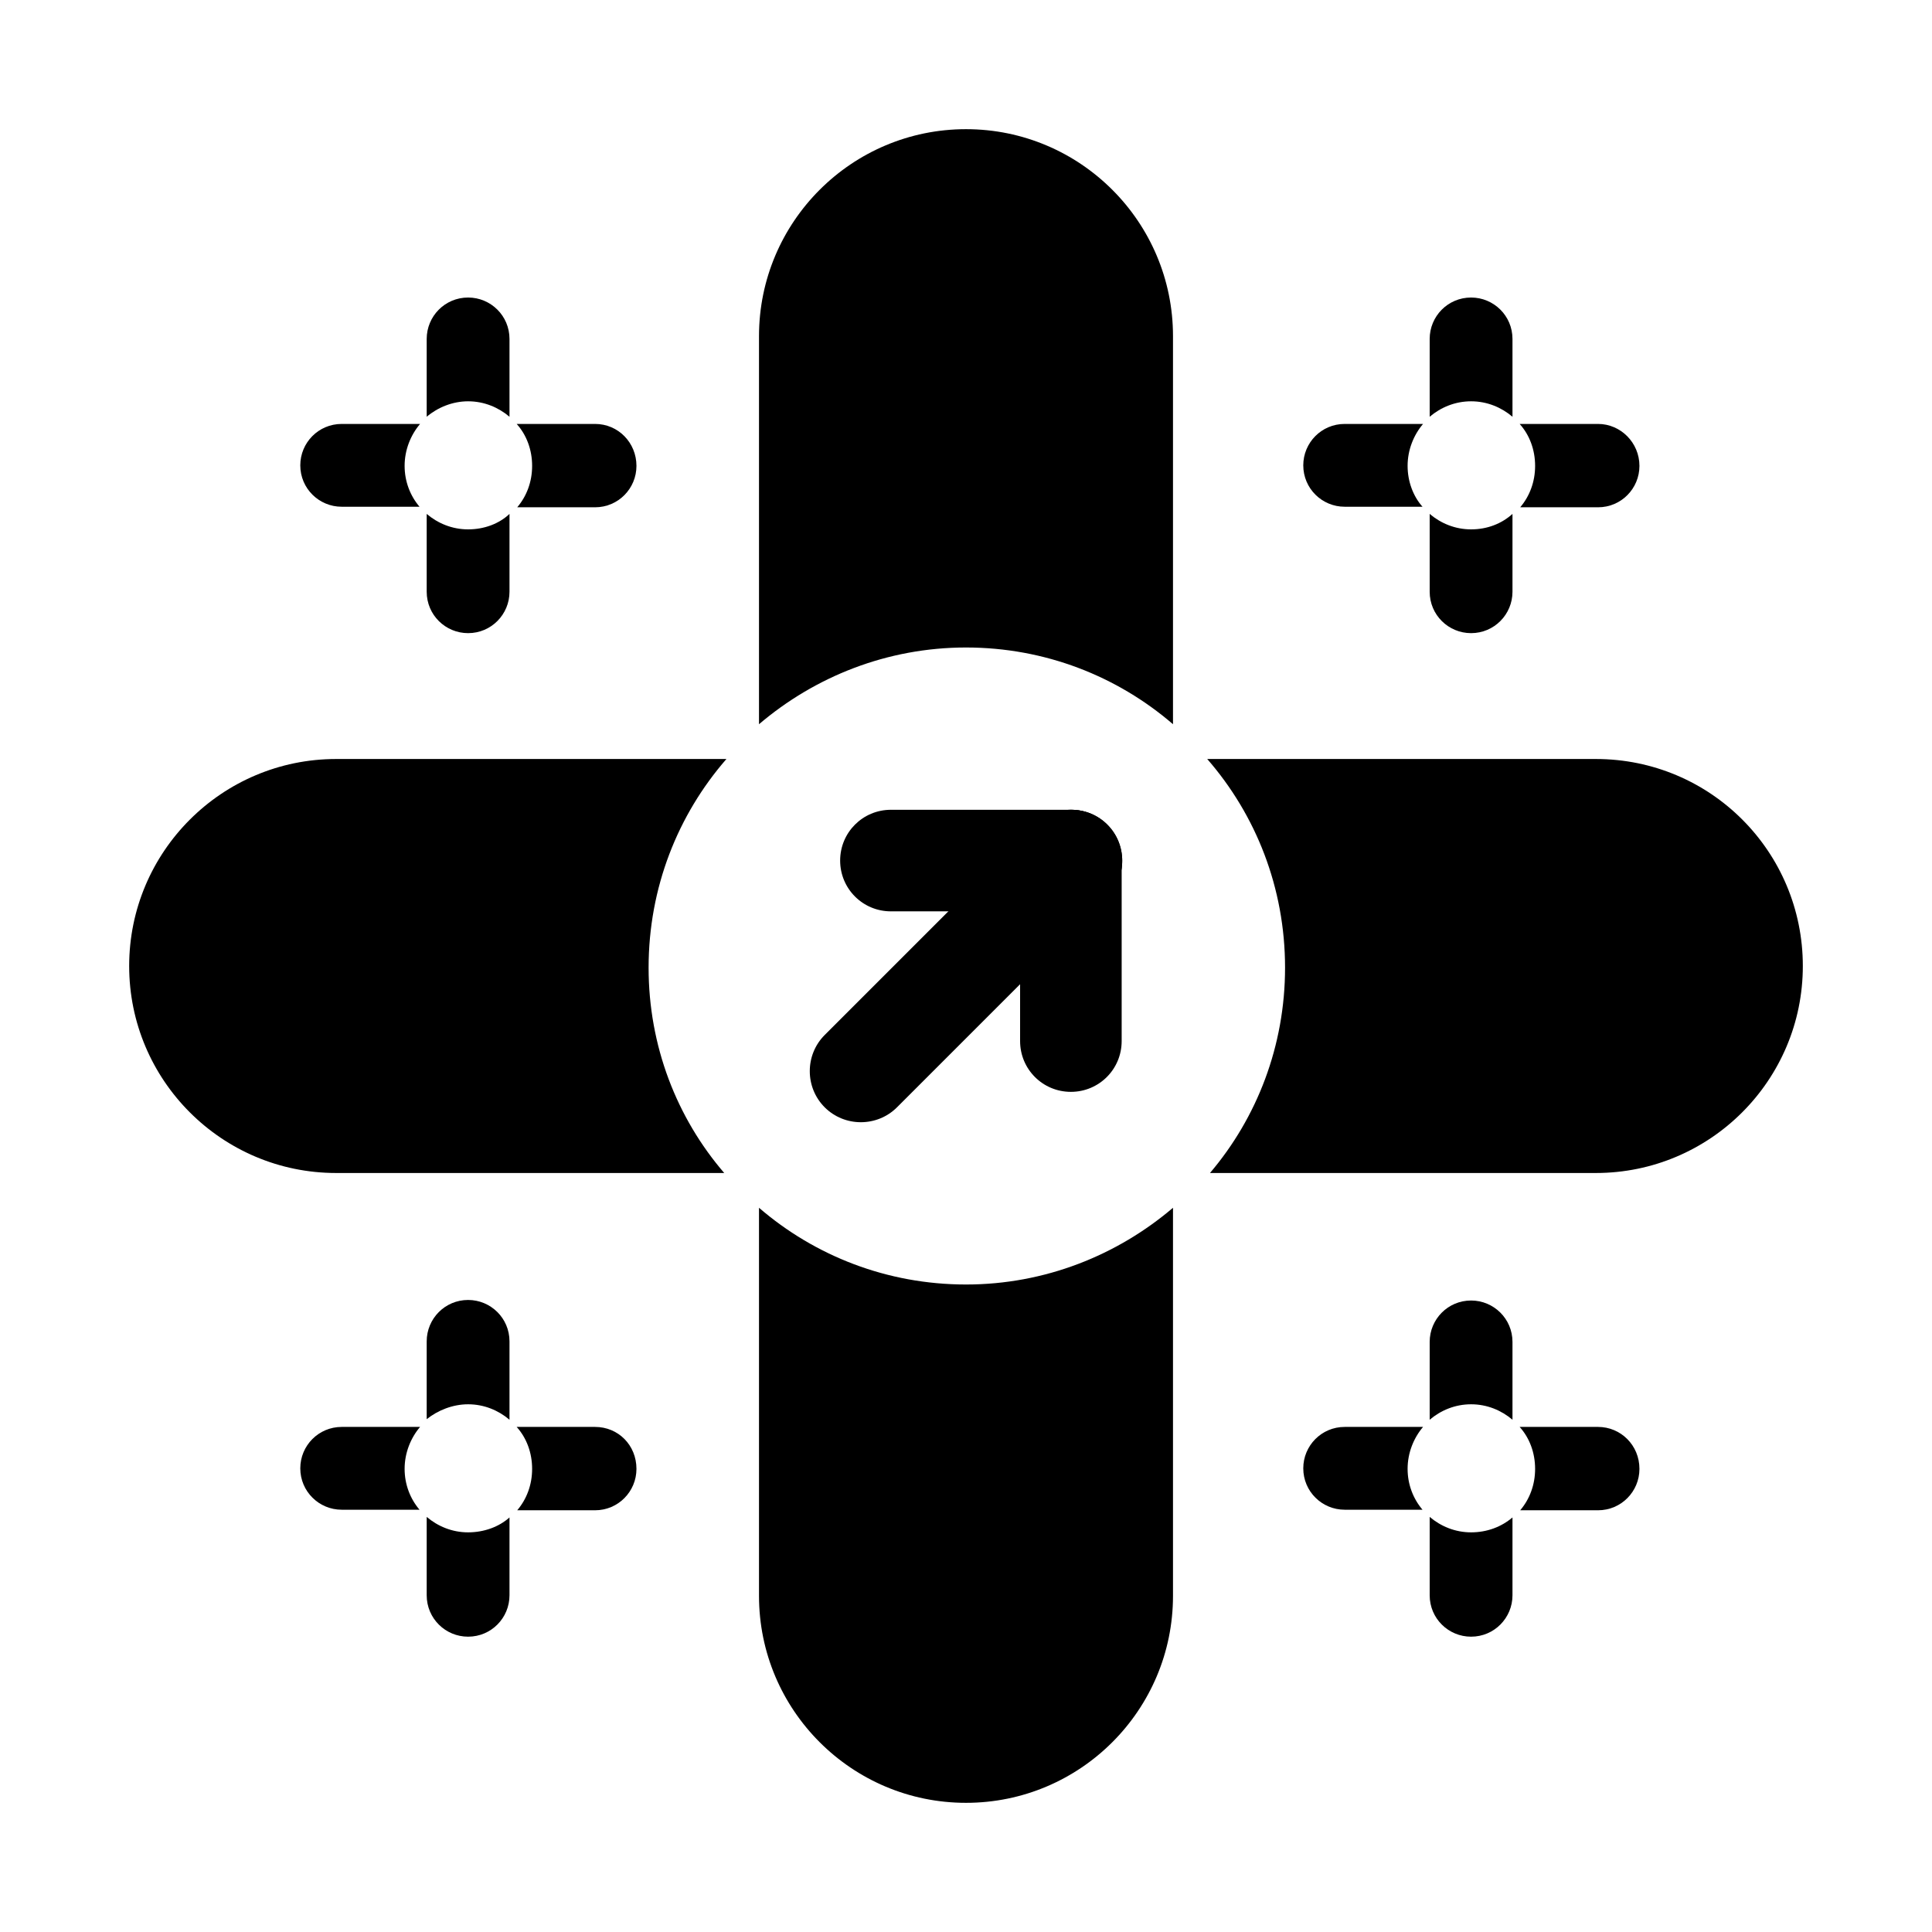
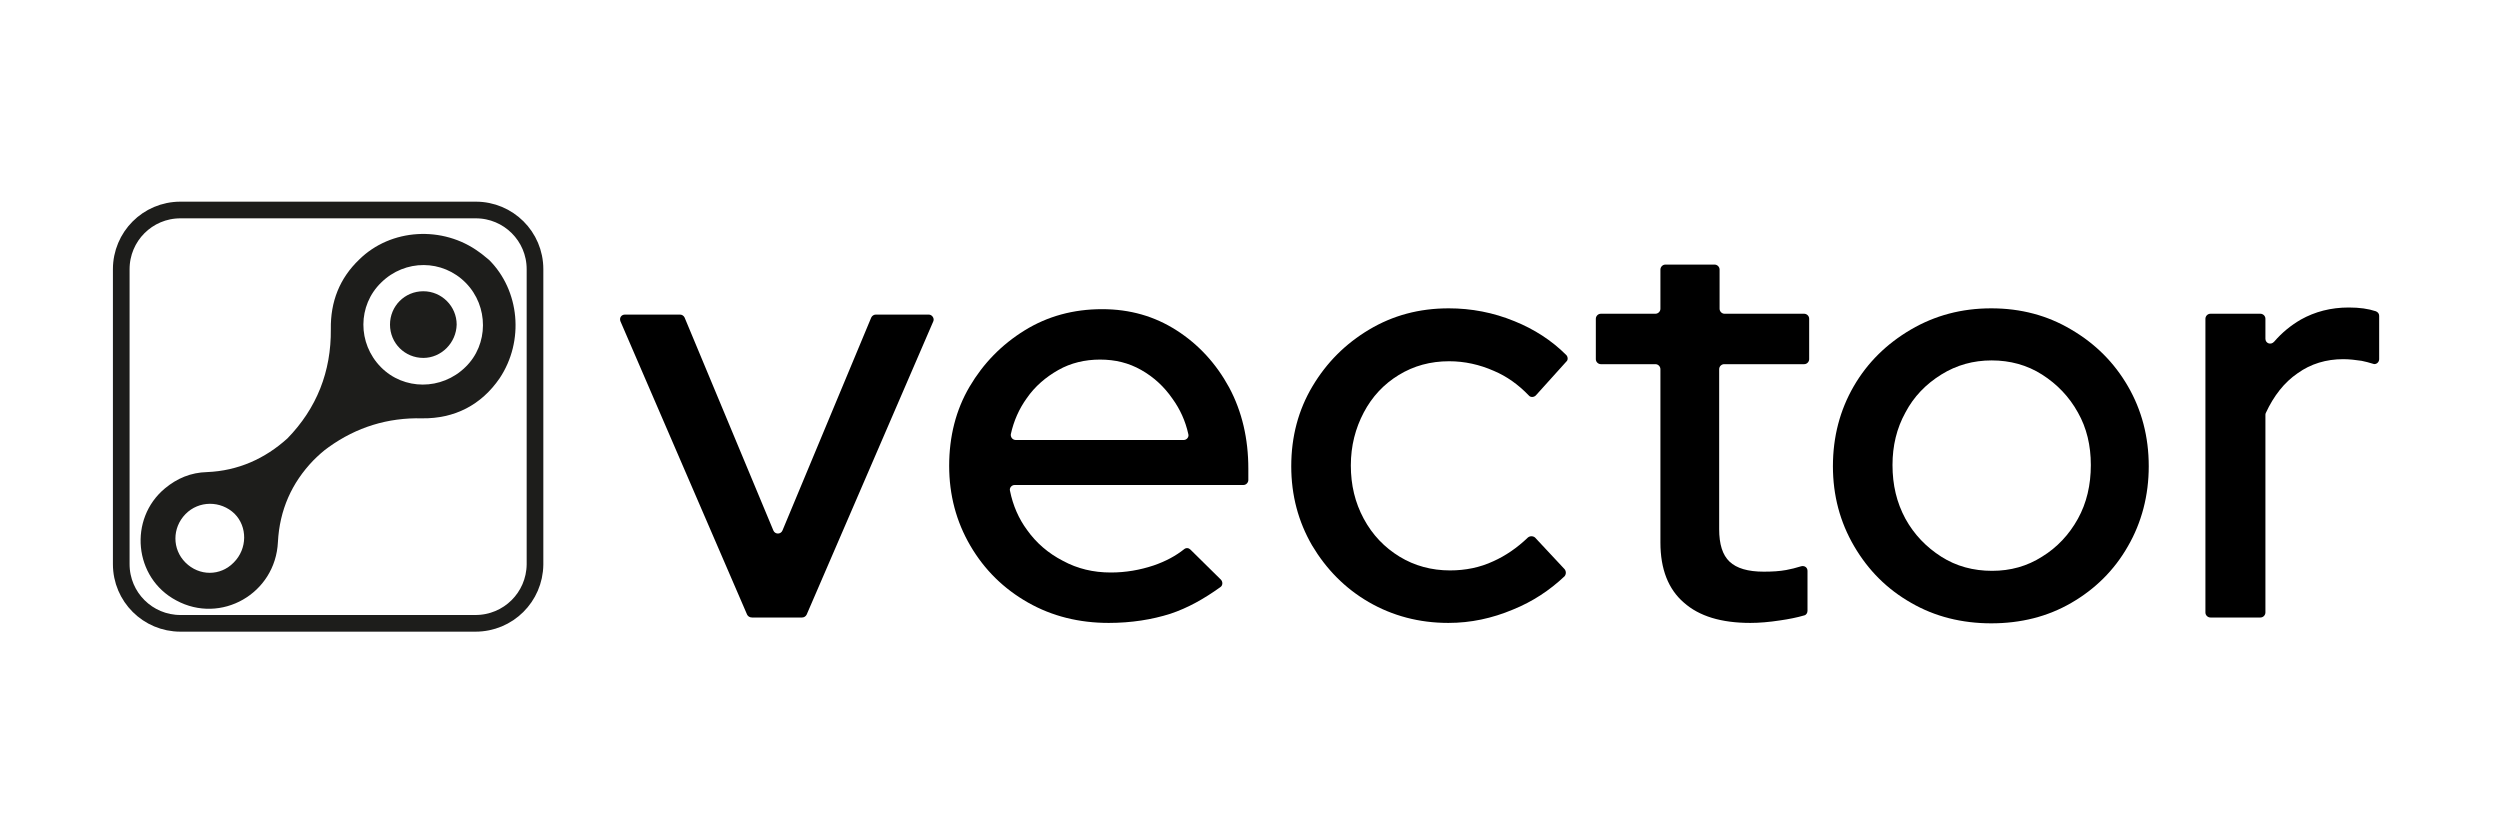
- <svg xmlns="http://www.w3.org/2000/svg" version="1.1" id="Layer_1" x="0px" y="0px" viewBox="0 0 350 350" style="enable-background:new 0 0 350 350;" xml:space="preserve">
+ <svg xmlns="http://www.w3.org/2000/svg" version="1.1" id="Layer_1" x="0px" y="0px" viewBox="0 0 600 200" style="enable-background:new 0 0 600 200;" xml:space="preserve">
+   <style type="text/css">
+ 	.st0{fill:#1D1D1B;}
+ 	.st1{fill:none;stroke:#1D1D1B;stroke-width:4;stroke-miterlimit:10;}
+ </style>
  <g>
    <g>
-       <g>
-         <g>
-           <path d="M266.5,254.4c2.9,0,5.5,1.1,7.5,2.8v-14.1c0-4.2-3.4-7.5-7.5-7.5h0c-4.2,0-7.5,3.4-7.5,7.5v14.1      C261,255.5,263.6,254.4,266.5,254.4z" />
-           <path d="M266.5,277.6c-2.9,0-5.5-1.1-7.5-2.8V289c0,4.2,3.4,7.5,7.5,7.5h0c4.2,0,7.5-3.4,7.5-7.5v-14.1      C272,276.6,269.4,277.6,266.5,277.6z" />
-         </g>
-         <g>
-           <path d="M289.5,258.5h-14.2c1.8,2,2.8,4.7,2.8,7.6c0,2.9-1,5.5-2.7,7.5h14.1c4.2,0,7.5-3.4,7.5-7.5l0,0      C297,261.8,293.6,258.5,289.5,258.5z" />
-           <path d="M255,266.1c0-2.9,1.1-5.6,2.8-7.6h-14.2c-4.2,0-7.5,3.4-7.5,7.5l0,0c0,4.2,3.4,7.5,7.5,7.5h14.1      C256,271.5,255,268.9,255,266.1z" />
-         </g>
-       </g>
-       <g>
-         <g>
-           <path d="M84.8,254.4c2.9,0,5.5,1.1,7.5,2.8V243c0-4.2-3.4-7.5-7.5-7.5h0c-4.2,0-7.5,3.4-7.5,7.5v14.1      C79.3,255.5,82,254.4,84.8,254.4z" />
-           <path d="M84.8,277.6c-2.9,0-5.5-1.1-7.5-2.8V289c0,4.2,3.4,7.5,7.5,7.5h0c4.2,0,7.5-3.4,7.5-7.5v-14.1      C90.4,276.6,87.7,277.6,84.8,277.6z" />
-         </g>
-         <g>
-           <path d="M107.8,258.5H93.6c1.8,2,2.8,4.7,2.8,7.6c0,2.9-1,5.5-2.7,7.5h14.1c4.2,0,7.5-3.4,7.5-7.5l0,0      C115.3,261.8,112,258.5,107.8,258.5z" />
-           <path d="M73.3,266.1c0-2.9,1.1-5.6,2.8-7.6H61.9c-4.2,0-7.5,3.4-7.5,7.5l0,0c0,4.2,3.4,7.5,7.5,7.5H76      C74.3,271.5,73.3,268.9,73.3,266.1z" />
-         </g>
-       </g>
+       <path d="M179.3,147.5l-30.4-70.4c-0.3-0.8,0.2-1.6,1.1-1.6h13.2c0.5,0,0.9,0.3,1.1,0.7l21.3,51.1c0.4,1,1.8,1,2.2,0l21.3-51.1    c0.2-0.4,0.6-0.7,1.1-0.7h12.7c0.8,0,1.4,0.9,1.1,1.6l-30.4,70.4c-0.2,0.4-0.6,0.7-1.1,0.7h-12    C179.9,148.2,179.5,147.9,179.3,147.5z" />
+       <path d="M266.1,149.5c-7.1,0-13.6-1.6-19.4-4.9c-5.8-3.3-10.4-7.8-13.8-13.6c-3.4-5.8-5.1-12.2-5.1-19.2s1.6-13.4,4.9-19    c3.3-5.6,7.7-10.1,13.2-13.5s11.7-5.1,18.6-5.1c6.7,0,12.6,1.7,17.9,5.1s9.5,8,12.6,13.7c3.1,5.8,4.6,12.3,4.6,19.5v2.7    c0,0.6-0.5,1.2-1.2,1.2h-54.9c-0.7,0-1.3,0.7-1.1,1.4c0.7,3.5,2.1,6.7,4.1,9.4c2.2,3.1,5.1,5.6,8.6,7.4c3.5,1.9,7.3,2.8,11.5,2.8    c3.6,0,7-0.6,10.3-1.7c2.9-1,5.3-2.3,7.3-3.9c0.5-0.4,1.1-0.3,1.5,0.1l7.3,7.2c0.5,0.5,0.5,1.4-0.1,1.8c-3.9,2.8-7.8,5-12,6.4    C276.5,148.7,271.5,149.5,266.1,149.5z M243.8,105.6h40.3c0.7,0,1.3-0.7,1.1-1.4c-0.7-3.2-2-6-3.8-8.5c-2-2.9-4.5-5.2-7.5-6.9    c-3-1.7-6.2-2.5-9.9-2.5c-3.6,0-7,0.8-10,2.5s-5.6,3.9-7.6,6.8c-1.8,2.5-3.1,5.4-3.8,8.6C242.5,104.9,243,105.6,243.8,105.6z" />
+       <path d="M347.6,149.5c-7,0-13.4-1.7-19.1-5s-10.2-7.9-13.6-13.6c-3.3-5.7-5-12-5-19c0-7.1,1.7-13.5,5.1-19.2s7.9-10.2,13.6-13.6    s12-5.1,19.1-5.1c5.4,0,10.7,1,15.8,3.1c4.7,1.9,8.9,4.6,12.4,8.1c0.4,0.4,0.5,1.2,0,1.6l-7.3,8.1c-0.5,0.5-1.3,0.5-1.7,0    c-2.5-2.6-5.3-4.6-8.4-5.9c-3.4-1.5-7-2.3-10.7-2.3c-4.5,0-8.5,1.1-12.1,3.3c-3.6,2.2-6.4,5.2-8.4,9s-3.1,8-3.1,12.7    s1,8.9,3.1,12.8c2.1,3.9,5,6.9,8.6,9.1s7.7,3.3,12.1,3.3c3.7,0,7.2-0.7,10.4-2.2c2.9-1.3,5.7-3.2,8.3-5.7c0.5-0.4,1.2-0.4,1.7,0    l7.1,7.6c0.4,0.5,0.4,1.2,0,1.7c-3.6,3.4-7.7,6.1-12.4,8C358.1,148.4,353,149.5,347.6,149.5z" />
+       <path d="M420.1,149.5c-7,0-12.3-1.6-16-4.9c-3.7-3.2-5.6-8-5.6-14.4V88.6c0-0.6-0.5-1.2-1.2-1.2h-13.1c-0.6,0-1.2-0.5-1.2-1.2    v-9.7c0-0.6,0.5-1.2,1.2-1.2h13.1c0.6,0,1.2-0.5,1.2-1.2v-9.4c0-0.6,0.5-1.2,1.2-1.2h11.8c0.6,0,1.2,0.5,1.2,1.2v9.4    c0,0.6,0.5,1.2,1.2,1.2H433c0.6,0,1.2,0.5,1.2,1.2v9.7c0,0.6-0.5,1.2-1.2,1.2h-19.2c-0.6,0-1.2,0.5-1.2,1.2V127    c0,3.6,0.8,6.2,2.5,7.8s4.4,2.4,8.2,2.4c2,0,3.8-0.1,5.4-0.4c1.1-0.2,2.3-0.5,3.6-0.9c0.8-0.2,1.5,0.3,1.5,1.1v9.6    c0,0.5-0.3,1-0.8,1.1c-1.7,0.5-3.7,0.9-5.8,1.2C424.6,149.3,422.2,149.5,420.1,149.5z" />
+       <path d="M477.9,149.6c-7,0-13.5-1.6-19.2-4.9c-5.8-3.3-10.3-7.8-13.7-13.6c-3.4-5.8-5.1-12.2-5.1-19.2c0-7.1,1.7-13.5,5-19.2    s7.9-10.2,13.7-13.6c5.8-3.4,12.2-5.1,19.3-5.1s13.5,1.7,19.2,5.1c5.8,3.4,10.3,7.9,13.6,13.6s5,12.1,5,19.2c0,7-1.7,13.5-5,19.2    c-3.3,5.8-7.9,10.3-13.6,13.6C491.4,148,485,149.6,477.9,149.6z M478.1,137c4.4,0,8.4-1.1,12-3.4c3.6-2.2,6.5-5.3,8.6-9.1    s3.1-8.1,3.1-12.9c0-4.7-1-8.9-3.1-12.6c-2.1-3.8-5-6.8-8.6-9.1c-3.6-2.3-7.7-3.4-12.1-3.4s-8.4,1.1-12.1,3.4s-6.6,5.3-8.6,9.1    c-2.1,3.8-3.1,8-3.1,12.6c0,4.8,1,9,3.1,12.9c2.1,3.8,5,6.8,8.6,9.1C469.5,135.9,473.6,137,478.1,137z" />
+       <path d="M529.3,147V76.5c0-0.6,0.5-1.2,1.2-1.2h12c0.6,0,1.2,0.5,1.2,1.2v4.8c0,1.1,1.3,1.6,2.1,0.7c1.9-2.2,4-3.9,6.4-5.3    c3.4-1.9,7.2-2.9,11.5-2.9c2.6,0,4.7,0.3,6.5,0.9c0.5,0.2,0.8,0.6,0.8,1.1v10.4c0,0.8-0.8,1.4-1.5,1.1c-0.9-0.3-1.8-0.5-2.7-0.7    c-1.4-0.2-2.9-0.4-4.4-0.4c-4.1,0-7.8,1.1-11,3.4c-3.2,2.2-5.7,5.4-7.6,9.5c-0.1,0.2-0.1,0.3-0.1,0.5V147c0,0.6-0.5,1.2-1.2,1.2    h-12C529.9,148.2,529.3,147.7,529.3,147z" />
    </g>
    <g>
      <g>
-         <path d="M266.5,72.7c2.9,0,5.5,1.1,7.5,2.8V61.4c0-4.2-3.4-7.5-7.5-7.5h0c-4.2,0-7.5,3.4-7.5,7.5v14.1     C261,73.8,263.6,72.7,266.5,72.7z" />
-         <path d="M266.5,95.9c-2.9,0-5.5-1.1-7.5-2.8v14.1c0,4.2,3.4,7.5,7.5,7.5h0c4.2,0,7.5-3.4,7.5-7.5V93.1     C272,94.9,269.4,95.9,266.5,95.9z" />
+         <path class="st0" d="M117.4,62.4c-0.8-0.6-1.5-1.3-2.4-1.9c-8.7-6.4-21.2-5.7-28.8,1.8c-4.7,4.5-6.9,10.1-6.8,16.7     C79.5,89.2,76,98,69,105.2c-5.4,4.9-11.9,7.8-19.3,8.1c-3.9,0.1-7.2,1.5-10.1,3.9c-8.8,7.3-7.5,21.5,2.7,26.9     c10.7,5.8,23.8-1.6,24.4-14c0.4-7.7,3.3-14.2,8.5-19.6c1.1-1.1,2.4-2.3,3.7-3.2c6.7-4.8,14.2-7.1,22.4-6.9     c7.8,0.1,14.2-3.2,18.6-9.6C125.9,81.8,124.7,69.7,117.4,62.4z M56.1,135c-3.2,3.3-8.3,3.3-11.6,0c-3.2-3.2-3.2-8.3,0-11.6     c3.2-3.3,8.5-3.3,11.8-0.1C59.4,126.4,59.4,131.7,56.1,135z M111.7,88.1c-5.7,5.6-14.8,5.6-20.3,0c-5.6-5.7-5.6-14.8,0.1-20.3     c5.7-5.6,14.7-5.6,20.3,0.1C117.3,73.5,117.3,82.7,111.7,88.1z" />
+         <path class="st0" d="M109.6,77.9c-0.1,4.4-3.7,8-8,8c-4.4,0-8-3.5-8-8c0-4.4,3.5-8,8-8C106,69.9,109.6,73.5,109.6,77.9z" />
      </g>
-       <g>
-         <path d="M289.5,76.8h-14.2c1.8,2,2.8,4.7,2.8,7.6c0,2.9-1,5.5-2.7,7.5h14.1c4.2,0,7.5-3.4,7.5-7.5v0     C297,80.2,293.6,76.8,289.5,76.8z" />
-         <path d="M255,84.4c0-2.9,1.1-5.6,2.8-7.6h-14.2c-4.2,0-7.5,3.4-7.5,7.5v0c0,4.2,3.4,7.5,7.5,7.5h14.1C256,89.9,255,87.2,255,84.4     z" />
-       </g>
-     </g>
-     <g>
-       <g>
-         <path d="M84.8,72.7c2.9,0,5.5,1.1,7.5,2.8V61.4c0-4.2-3.4-7.5-7.5-7.5h0c-4.2,0-7.5,3.4-7.5,7.5v14.1     C79.3,73.8,82,72.7,84.8,72.7z" />
-         <path d="M84.8,95.9c-2.9,0-5.5-1.1-7.5-2.8v14.1c0,4.2,3.4,7.5,7.5,7.5h0c4.2,0,7.5-3.4,7.5-7.5V93.1     C90.4,94.9,87.7,95.9,84.8,95.9z" />
-       </g>
-       <g>
-         <path d="M107.8,76.8H93.6c1.8,2,2.8,4.7,2.8,7.6c0,2.9-1,5.5-2.7,7.5h14.1c4.2,0,7.5-3.4,7.5-7.5v0     C115.3,80.2,112,76.8,107.8,76.8z" />
-         <path d="M73.3,84.4c0-2.9,1.1-5.6,2.8-7.6H61.9c-4.2,0-7.5,3.4-7.5,7.5v0c0,4.2,3.4,7.5,7.5,7.5H76     C74.3,89.8,73.3,87.2,73.3,84.4z" />
-       </g>
-     </g>
-   </g>
-   <g>
-     <g>
-       <path d="M200.6,149.4L200.6,149.4c3.6,3.6,3.6,9.5,0,13.1l-38.1,38.1c-3.6,3.6-9.5,3.6-13.1,0l0,0c-3.6-3.6-3.6-9.5,0-13.1    l38.1-38.1C191.1,145.8,197,145.8,200.6,149.4z" />
-       <path d="M194,146.7L194,146.7c5.1,0,9.2,4.1,9.2,9.2l0,32.7c0,5.1-4.1,9.2-9.2,9.2h0c-5.1,0-9.2-4.1-9.2-9.2l0-32.7    C184.8,150.8,188.9,146.7,194,146.7z" />
-       <path d="M203.3,155.9L203.3,155.9c0,5.1-4.1,9.2-9.2,9.2l-32.7,0c-5.1,0-9.2-4.1-9.2-9.2v0c0-5.1,4.1-9.2,9.2-9.2l32.7,0    C199.2,146.7,203.3,150.8,203.3,155.9z" />
-     </g>
-     <g>
-       <g>
-         <path d="M175,117.3c14.3,0,27.4,5.2,37.5,13.9V60.9c0-20.7-16.8-37.5-37.5-37.5h0c-20.7,0-37.5,16.8-37.5,37.5v70.3     C147.6,122.6,160.7,117.3,175,117.3z" />
-         <path d="M175,232.7c-14.3,0-27.4-5.2-37.5-13.9v70.3c0,20.7,16.8,37.5,37.5,37.5h0c20.7,0,37.5-16.8,37.5-37.5v-70.3     C202.4,227.4,189.3,232.7,175,232.7z" />
-       </g>
-       <g>
-         <path d="M289.1,137.5h-70.4c8.8,10.1,14.1,23.3,14.1,37.8c0,14.2-5.1,27.2-13.6,37.2h69.9c20.7,0,37.5-16.8,37.5-37.5v0     C326.6,154.3,309.9,137.5,289.1,137.5z" />
-         <path d="M117.5,175.3c0-14.5,5.3-27.7,14.1-37.8H60.9c-20.7,0-37.5,16.8-37.5,37.5v0c0,20.7,16.8,37.5,37.5,37.5h70.3     C122.6,202.5,117.5,189.5,117.5,175.3z" />
-       </g>
+       <path class="st1" d="M114.1,149.6H43.3c-7.8,0-14.2-6.3-14.2-14.2V64.6c0-7.8,6.3-14.2,14.2-14.2h70.9c7.8,0,14.2,6.3,14.2,14.2    v70.9C128.3,143.3,122,149.6,114.1,149.6z" />
    </g>
  </g>
</svg>
